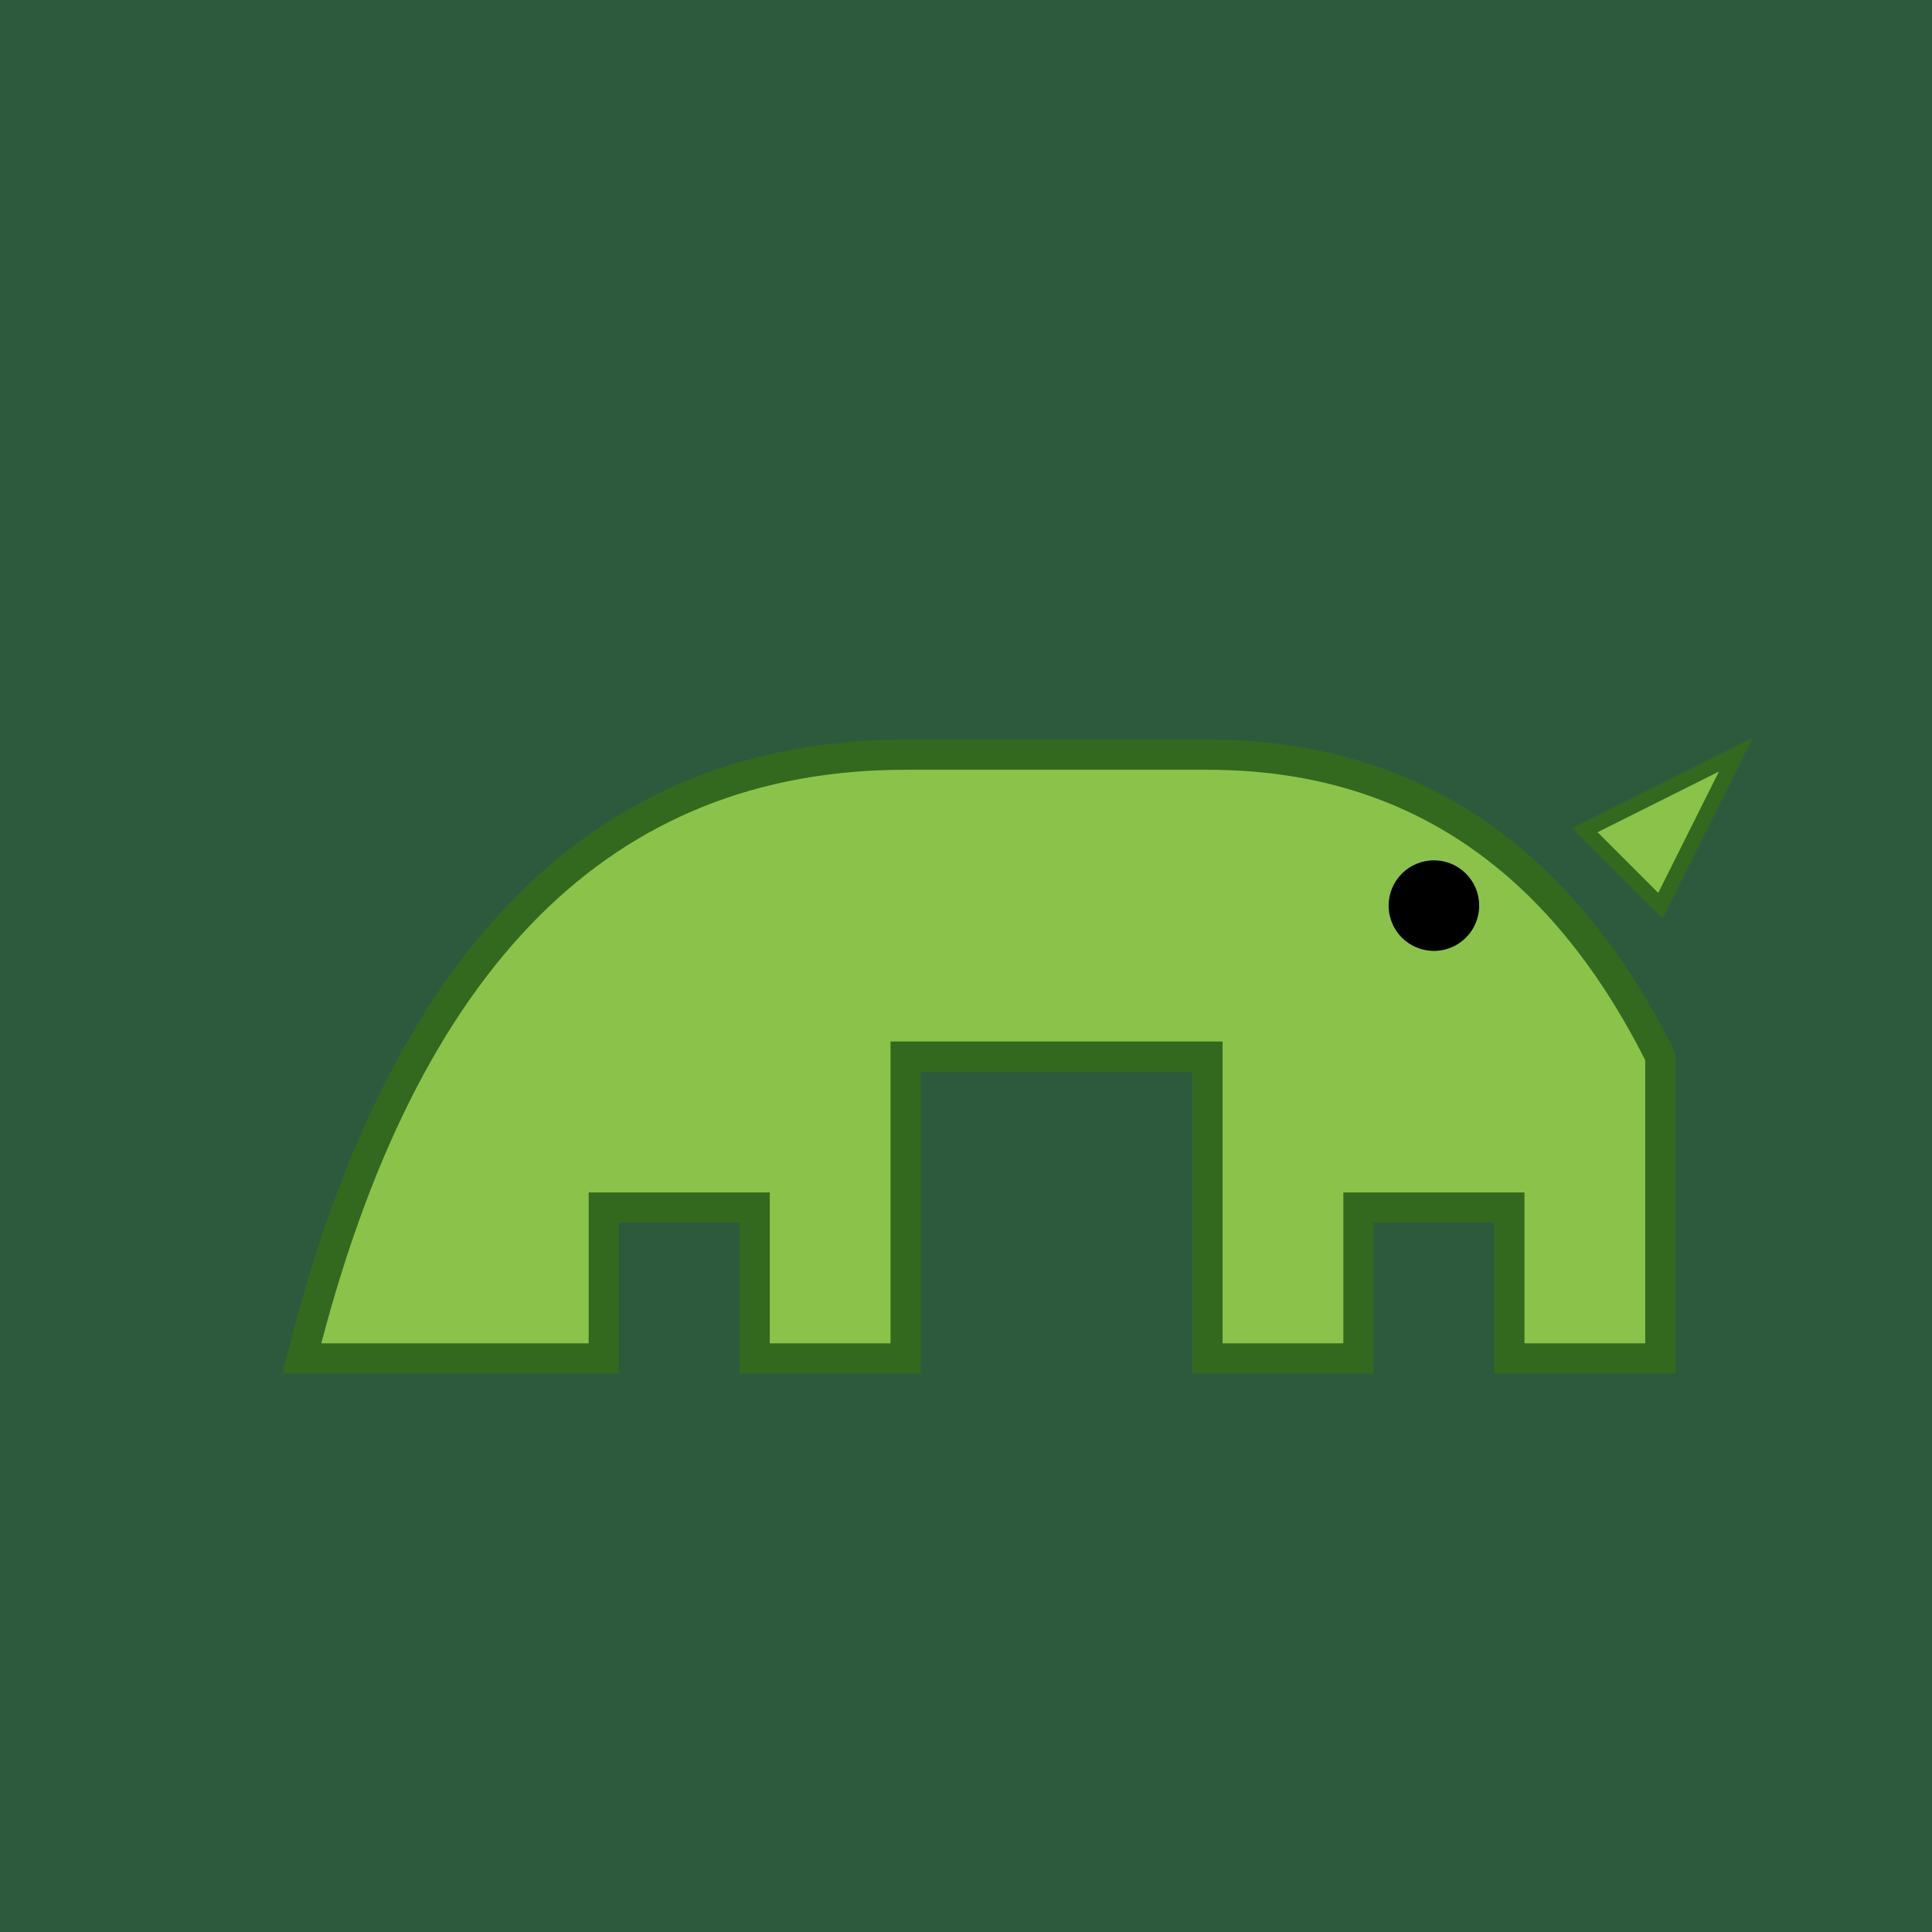
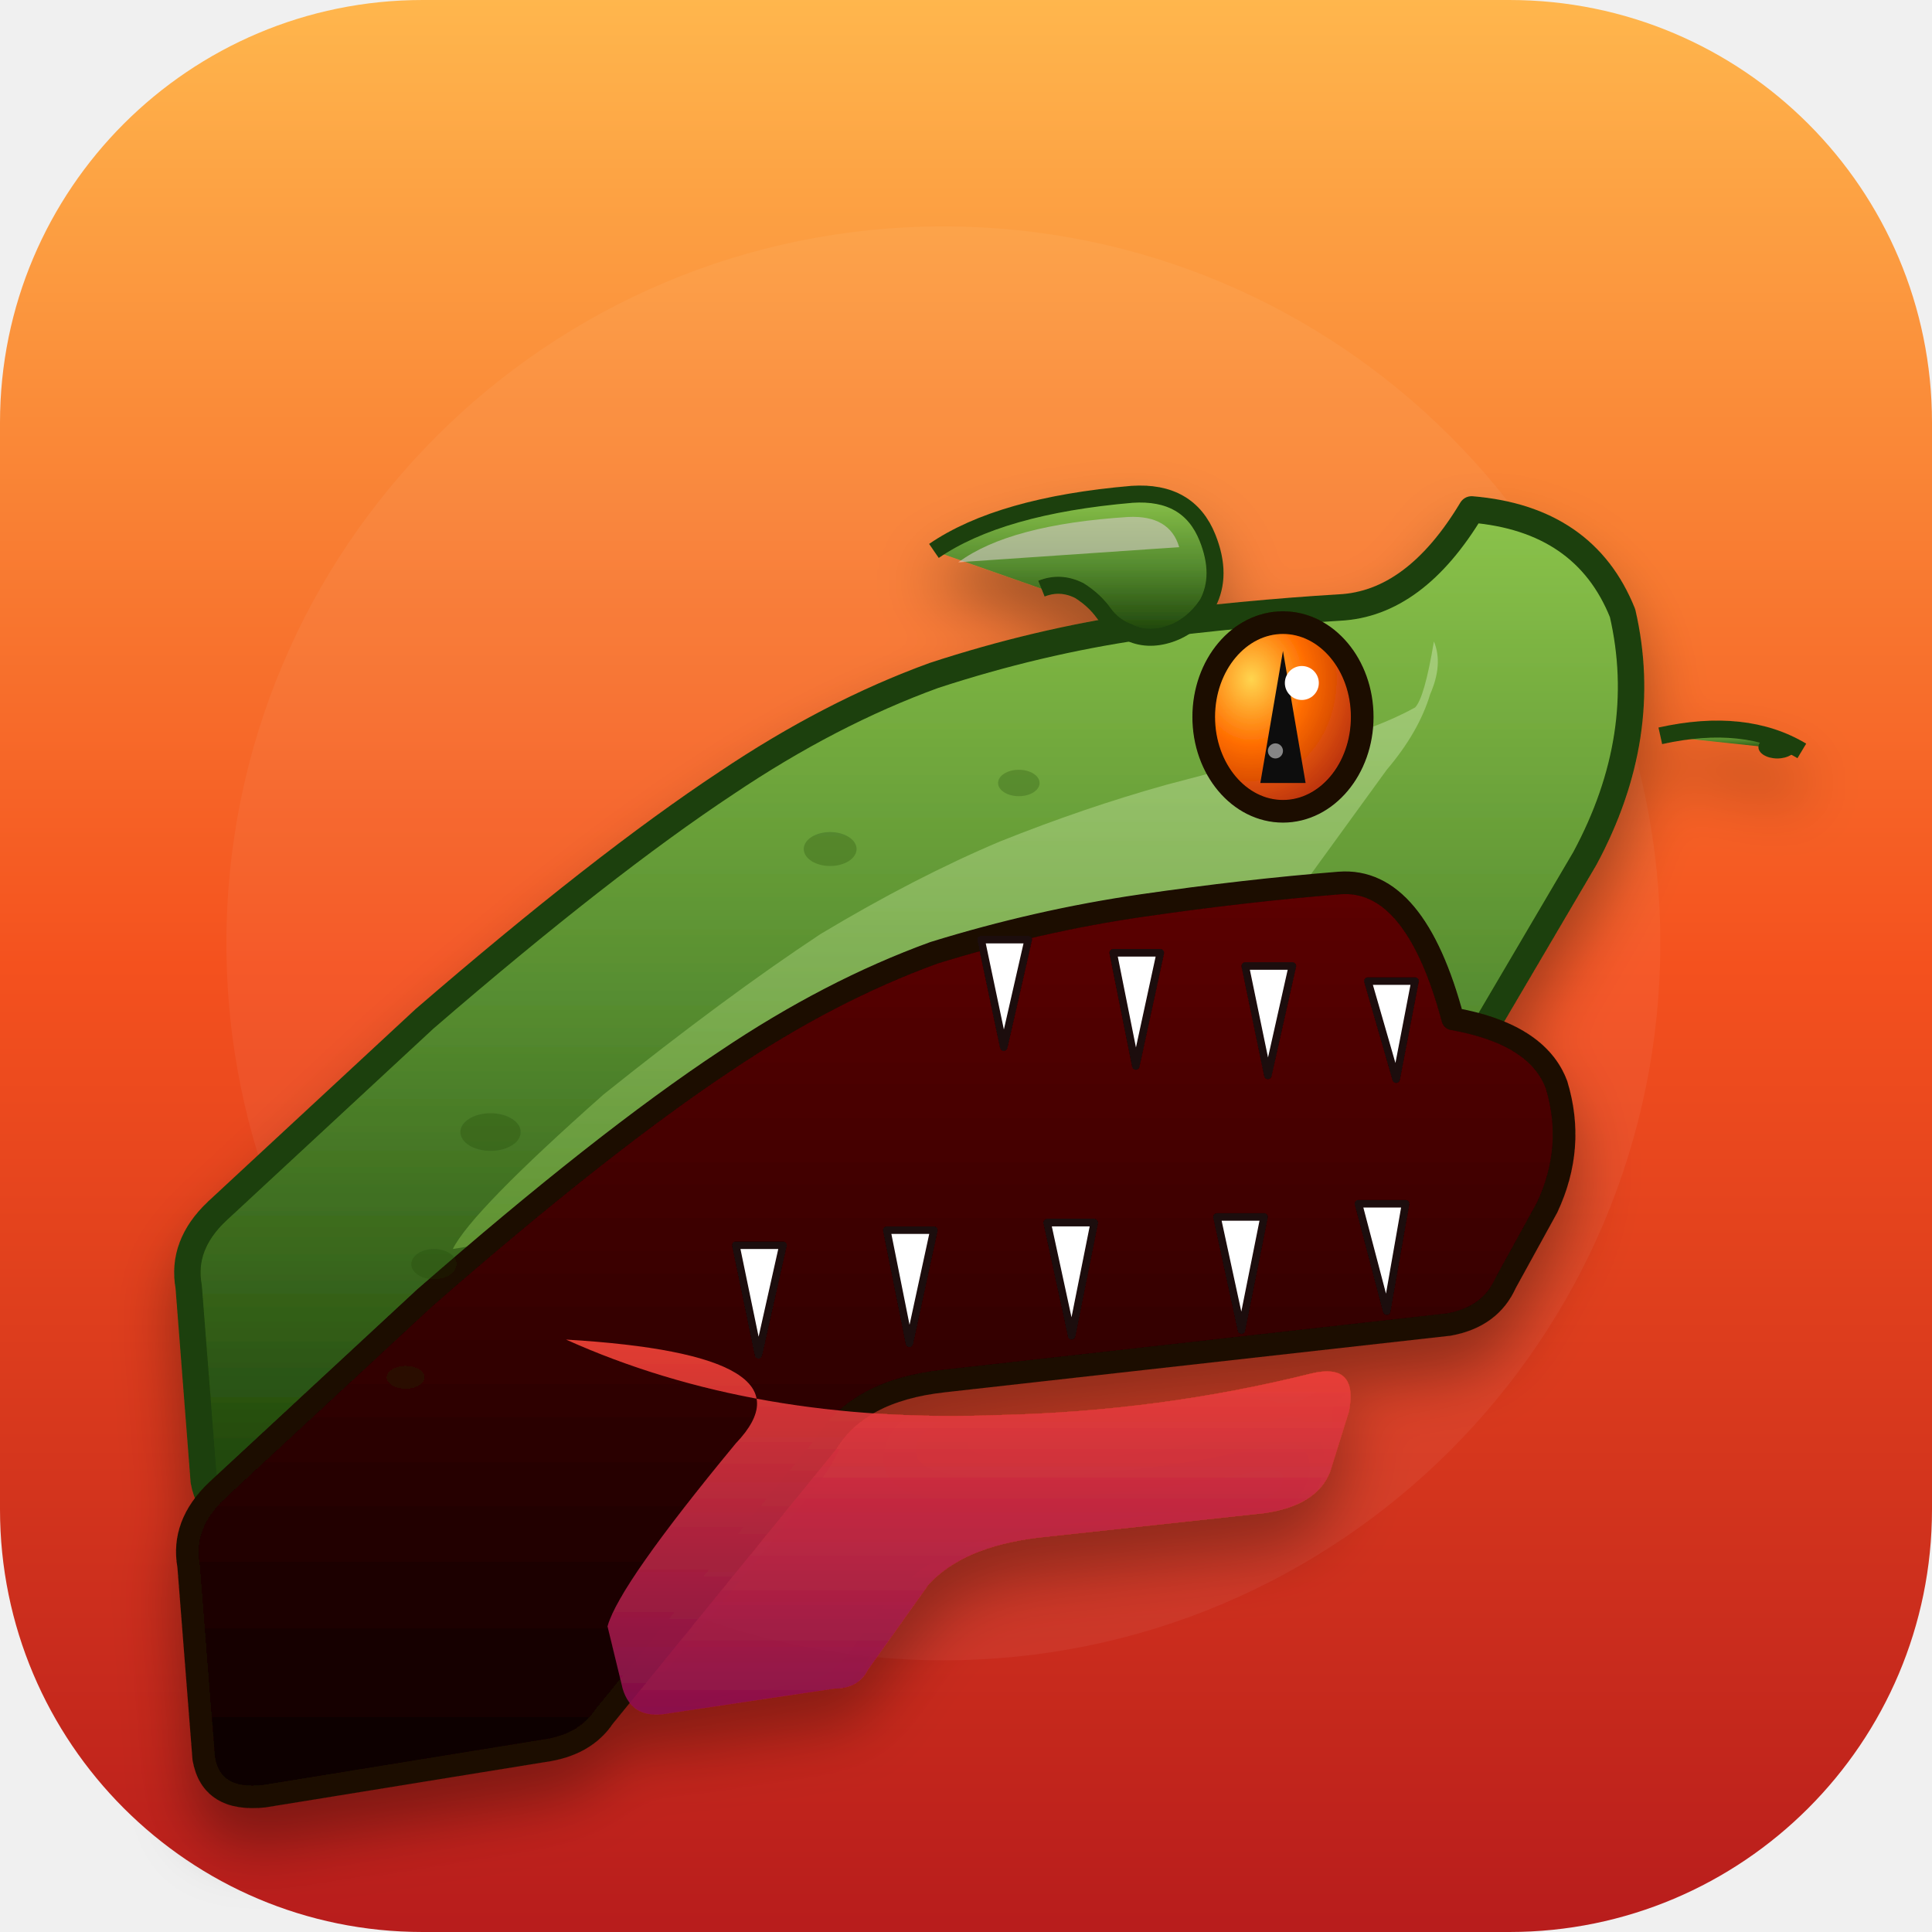
- <svg xmlns="http://www.w3.org/2000/svg" width="128" height="128" viewBox="0 0 128 128">
-   <rect width="128" height="128" fill="#2d5a3d" />
-   <path d="M20 90 Q30 50 60 50 L80 50 Q100 50 110 70 L110 90 L100 90 L100 80 L90 80 L90 90 L80 90 L80 70 L60 70 L60 90 L50 90 L50 80 L40 80 L40 90 Z" fill="#8bc34a" stroke="#33691e" stroke-width="2" />
-   <circle cx="95" cy="60" r="3" fill="#000" />
-   <path d="M105 55 L115 50 L110 60 Z" fill="#8bc34a" stroke="#33691e" stroke-width="1" />
+ <svg xmlns="http://www.w3.org/2000/svg" width="1024" height="1024" viewBox="0 0 1024 1024">
+   <defs>
+     <linearGradient id="bg" x1="0%" y1="0%" x2="0%" y2="100%">
+       <stop offset="0%" stop-color="#FFB74D" />
+       <stop offset="50%" stop-color="#F4511E" />
+       <stop offset="100%" stop-color="#B71C1C" />
+     </linearGradient>
+     <linearGradient id="dino" x1="0%" y1="0%" x2="0%" y2="100%">
+       <stop offset="0%" stop-color="#8BC34A" />
+       <stop offset="50%" stop-color="#558B2F" />
+       <stop offset="100%" stop-color="#1B4008" />
+     </linearGradient>
+     <linearGradient id="dinoLight" x1="0%" y1="0%" x2="0%" y2="100%">
+       <stop offset="0%" stop-color="#C5E1A5" />
+       <stop offset="100%" stop-color="#7CB342" />
+     </linearGradient>
+     <linearGradient id="mouth" x1="0%" y1="0%" x2="0%" y2="100%">
+       <stop offset="0%" stop-color="#5D0000" />
+       <stop offset="100%" stop-color="#0A0000" />
+     </linearGradient>
+     <radialGradient id="eye" cx="30%" cy="30%" r="70%">
+       <stop offset="0%" stop-color="#FFD54F" />
+       <stop offset="50%" stop-color="#FF6D00" />
+       <stop offset="100%" stop-color="#BF360C" />
+     </radialGradient>
+     <linearGradient id="tongue" x1="0%" y1="0%" x2="0%" y2="100%">
+       <stop offset="0%" stop-color="#F44336" />
+       <stop offset="100%" stop-color="#880E4F" />
+     </linearGradient>
+     <filter id="shadow" x="-20%" y="-20%" width="140%" height="140%">
+       <feGaussianBlur in="SourceAlpha" stdDeviation="16" />
+       <feOffset dx="0" dy="20" />
+       <feComponentTransfer>
+         <feFuncA type="linear" slope="0.35" />
+       </feComponentTransfer>
+       <feMerge>
+         <feMergeNode />
+         <feMergeNode in="SourceGraphic" />
+       </feMerge>
+     </filter>
+   </defs>
+   <rect width="1024" height="1024" rx="224" ry="224" fill="url(#bg)" />
+   <circle cx="500" cy="500" r="380" fill="#FFF" opacity="0.05" />
+   <g filter="url(#shadow)" transform="translate(80, 250)">
+     <path d="M700 20 Q760 25 780 75 Q795 140 760 205 L710 290 Q700 308 675 312 L420 342 Q375 347 358 372 L240 515 Q230 528 208 532 L60 555 Q32 558 28 535 L20 432 Q16 410 35 392 L145 290 Q240 208 305 165 Q360 128 415 108 Q470 90 525 82 Q580 75 630 72 Q670 70 700 20 Z" fill="url(#dino)" stroke="#1B4008" stroke-width="14" stroke-linejoin="round" />
+     <path d="M680 90 Q685 102 678 118 Q672 138 655 158 L610 220 Q602 232 585 235 L405 258 Q370 262 360 282 L275 385 Q268 394 258 396 L160 412 Q170 392 240 330 Q305 278 355 245 Q405 215 450 196 Q495 178 538 166 Q580 155 620 144 Q650 136 670 125 Q675 120 680 90 Z" fill="url(#dinoLight)" opacity="0.55" />
+     <path d="M690 290 Q735 298 745 325 Q755 358 740 390 L718 430 Q710 448 688 452 L420 482 Q375 487 358 515 L240 660 Q230 675 208 678 L60 702 Q32 705 28 682 L20 580 Q16 558 35 540 L145 438 Q240 355 305 312 Q360 275 415 255 Q470 238 525 230 Q580 222 630 218 Q670 215 690 290 Z" fill="url(#mouth)" stroke="#1A0A00" stroke-width="12" stroke-linejoin="round" />
+     <path d="M220 460 Q320 505 450 500 Q535 498 615 478 Q640 472 635 498 L625 530 Q618 548 590 552 L470 565 Q430 570 412 590 L380 635 Q375 645 362 645 L275 658 Q255 662 250 645 L242 612 Q248 590 310 515 Q355 468 220 460 Z" fill="url(#tongue)" opacity="0.9" />
+     <g fill="#FFF" stroke="#1A0A0A" stroke-width="4" stroke-linejoin="round">
+       <polygon points="440,248 465,248 452 305" />
+       <polygon points="510,255 535,255 522 315" />
+       <polygon points="580,262 605,262 592 320" />
+       <polygon points="645,270 670,270 660 322" />
+     </g>
+     <g fill="#FFF" stroke="#1A0A0A" stroke-width="4" stroke-linejoin="round">
+       <polygon points="310,410 335,410 322 468" />
+       <polygon points="390,402 415,402 402 462" />
+       <polygon points="475,398 500,398 488 458" />
+       <polygon points="565,395 590,395 578 455" />
+       <polygon points="640,388 665 388 655 445" />
+     </g>
+     <ellipse cx="600" cy="130" rx="42" ry="50" fill="url(#eye)" stroke="#1A0A00" stroke-width="12" />
+     <path d="M600 95 L588 165 L612 165 Z" fill="#0D0D0D" />
+     <circle cx="610" cy="112" r="9" fill="#FFF" />
+     <circle cx="596" cy="148" r="4" fill="#FFF" opacity="0.5" />
+     <path d="M415 42 Q450 18 520 12 Q550 10 560 35 Q568 55 560 70 Q552 82 540 86 Q528 90 518 85 Q510 82 505 75 Q500 68 492 63 Q482 58 472 62 Q460 66 Q450 62 Q440 58 Q430 52 Q422 48 Z" fill="url(#dino)" stroke="#1B4008" stroke-width="9" />
+     <path d="M428 48 Q455 28 518 24 Q540 23 545 40 Q550 52 Q545 62 Q540 68 Q532 72 Q525 70 Q520 65 Q515 60 Q508 56 Q500 54 Q492 56 Q485 60 Q478 58 Q470 55 Q462 52 Q455 50 Q448 48 Z" fill="#D7CCC8" opacity="0.6" />
+     <g fill="#1B4008" opacity="0.25">
+       <ellipse cx="180" cy="350" rx="16" ry="10" />
+       <ellipse cx="150" cy="420" rx="12" ry="8" />
+       <ellipse cx="135" cy="480" rx="10" ry="6" />
+       <ellipse cx="360" cy="200" rx="14" ry="9" />
+       <ellipse cx="460" cy="165" rx="11" ry="7" />
+     </g>
+     <path d="M800 140 Q845 130 875 148 Q868 172 Q835 185 Z" fill="url(#dino)" stroke="#1B4008" stroke-width="9" />
+     <ellipse cx="862" cy="146" rx="10" ry="6" fill="#1B4008" />
+   </g>
</svg>
